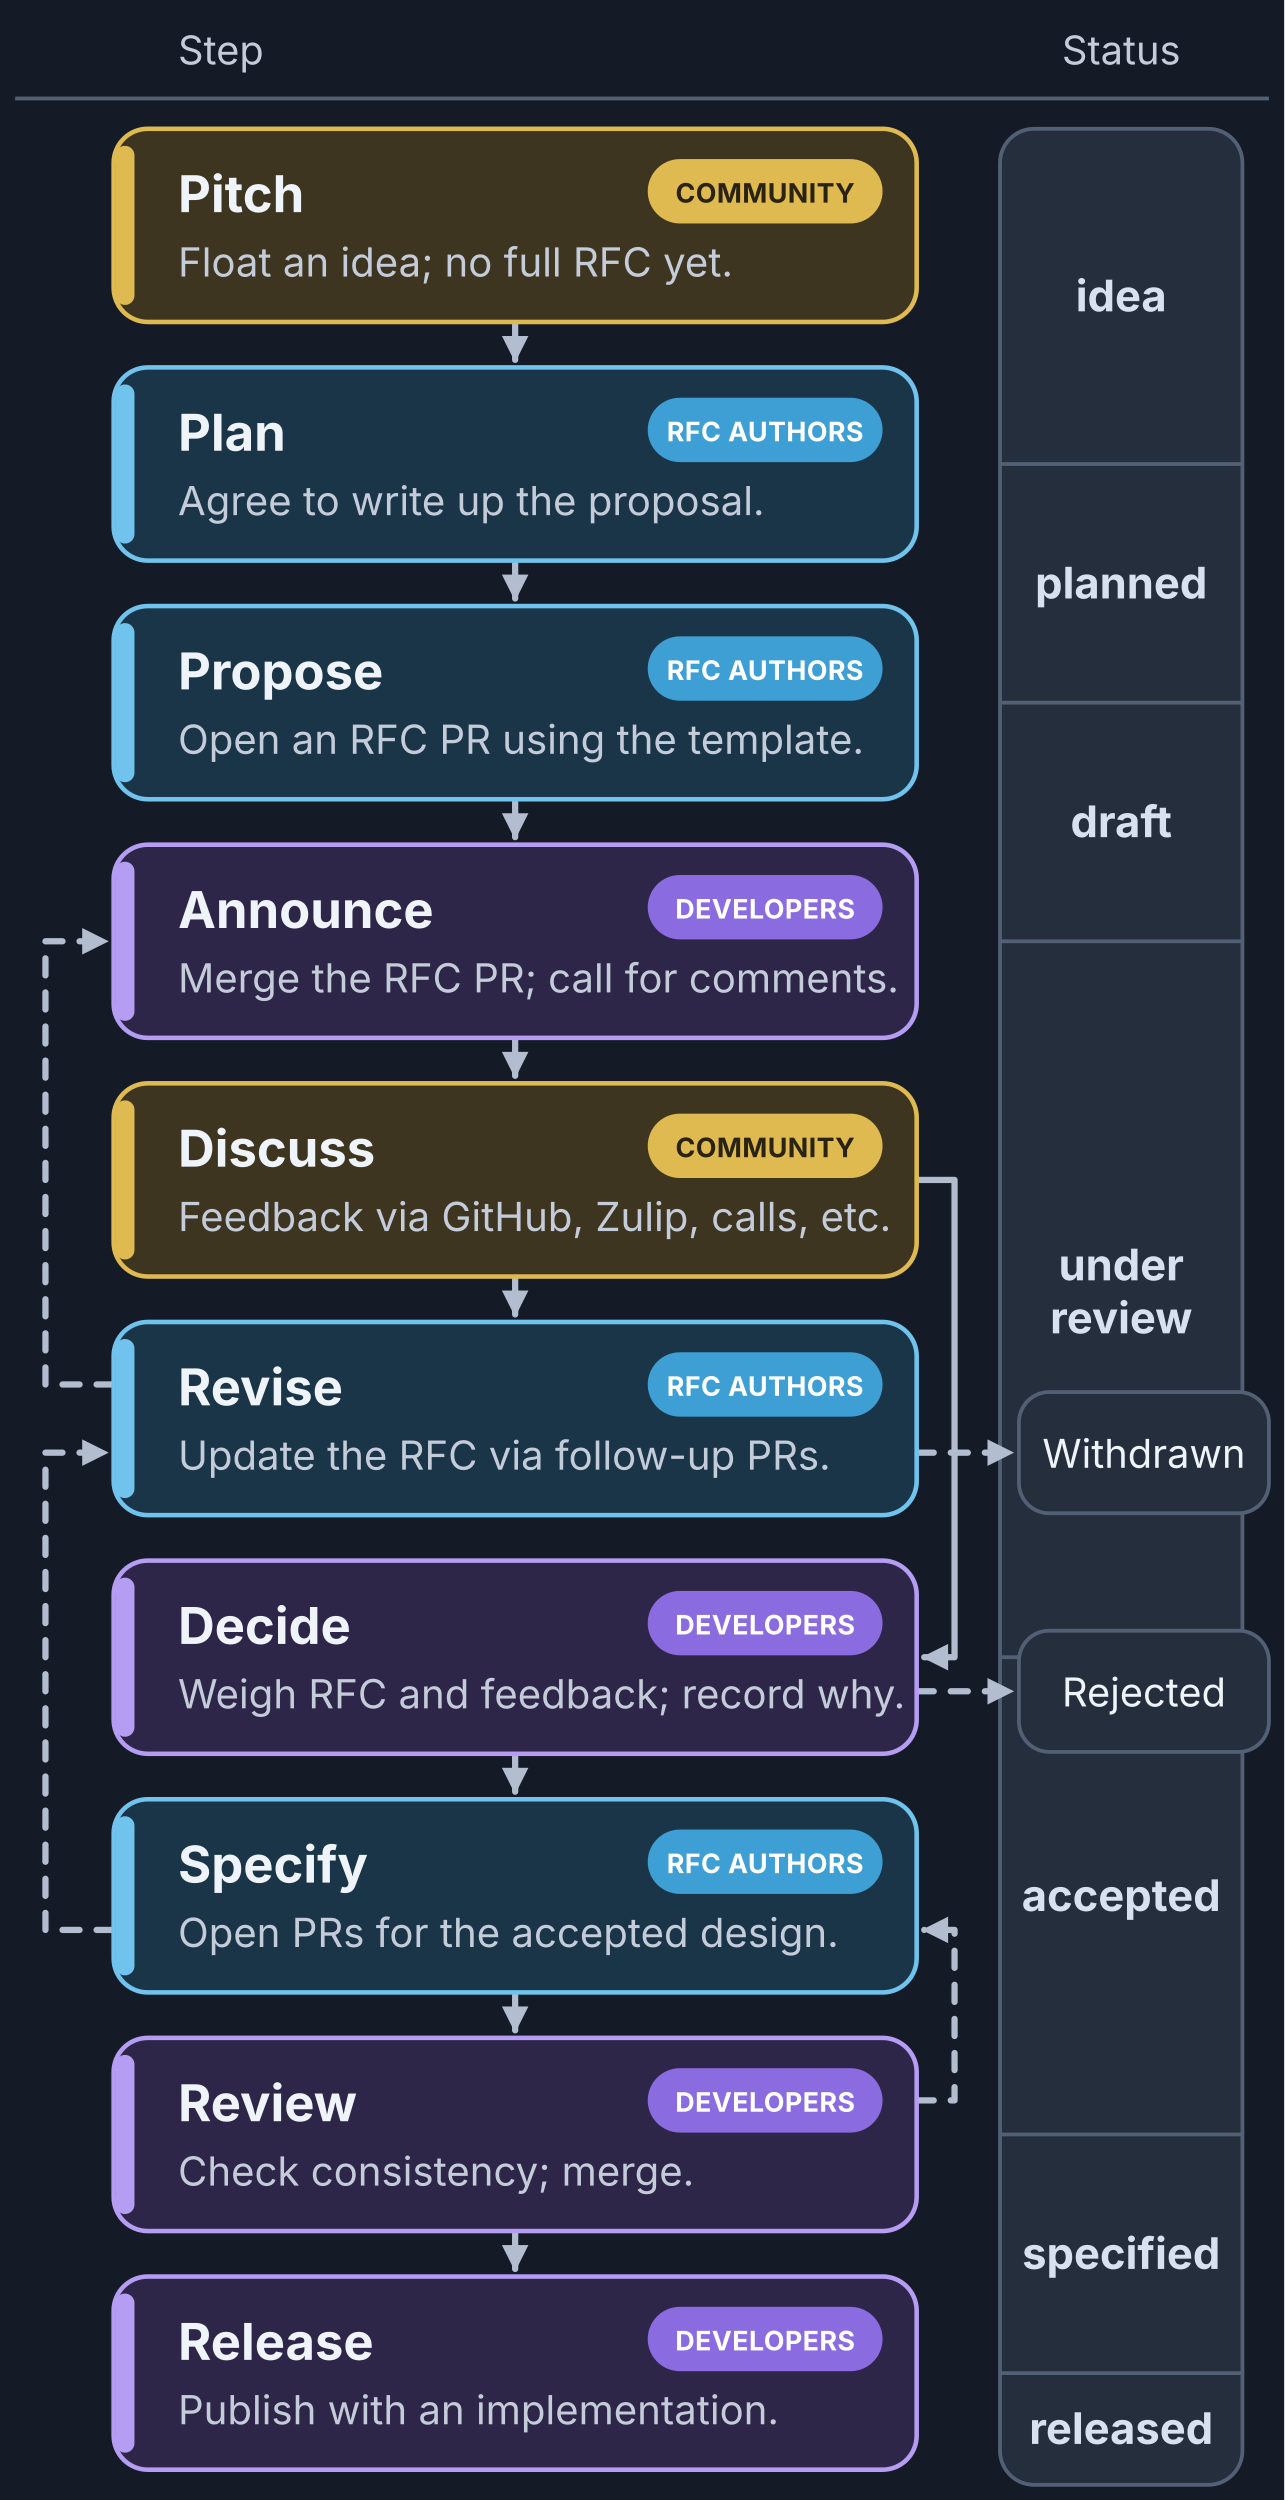
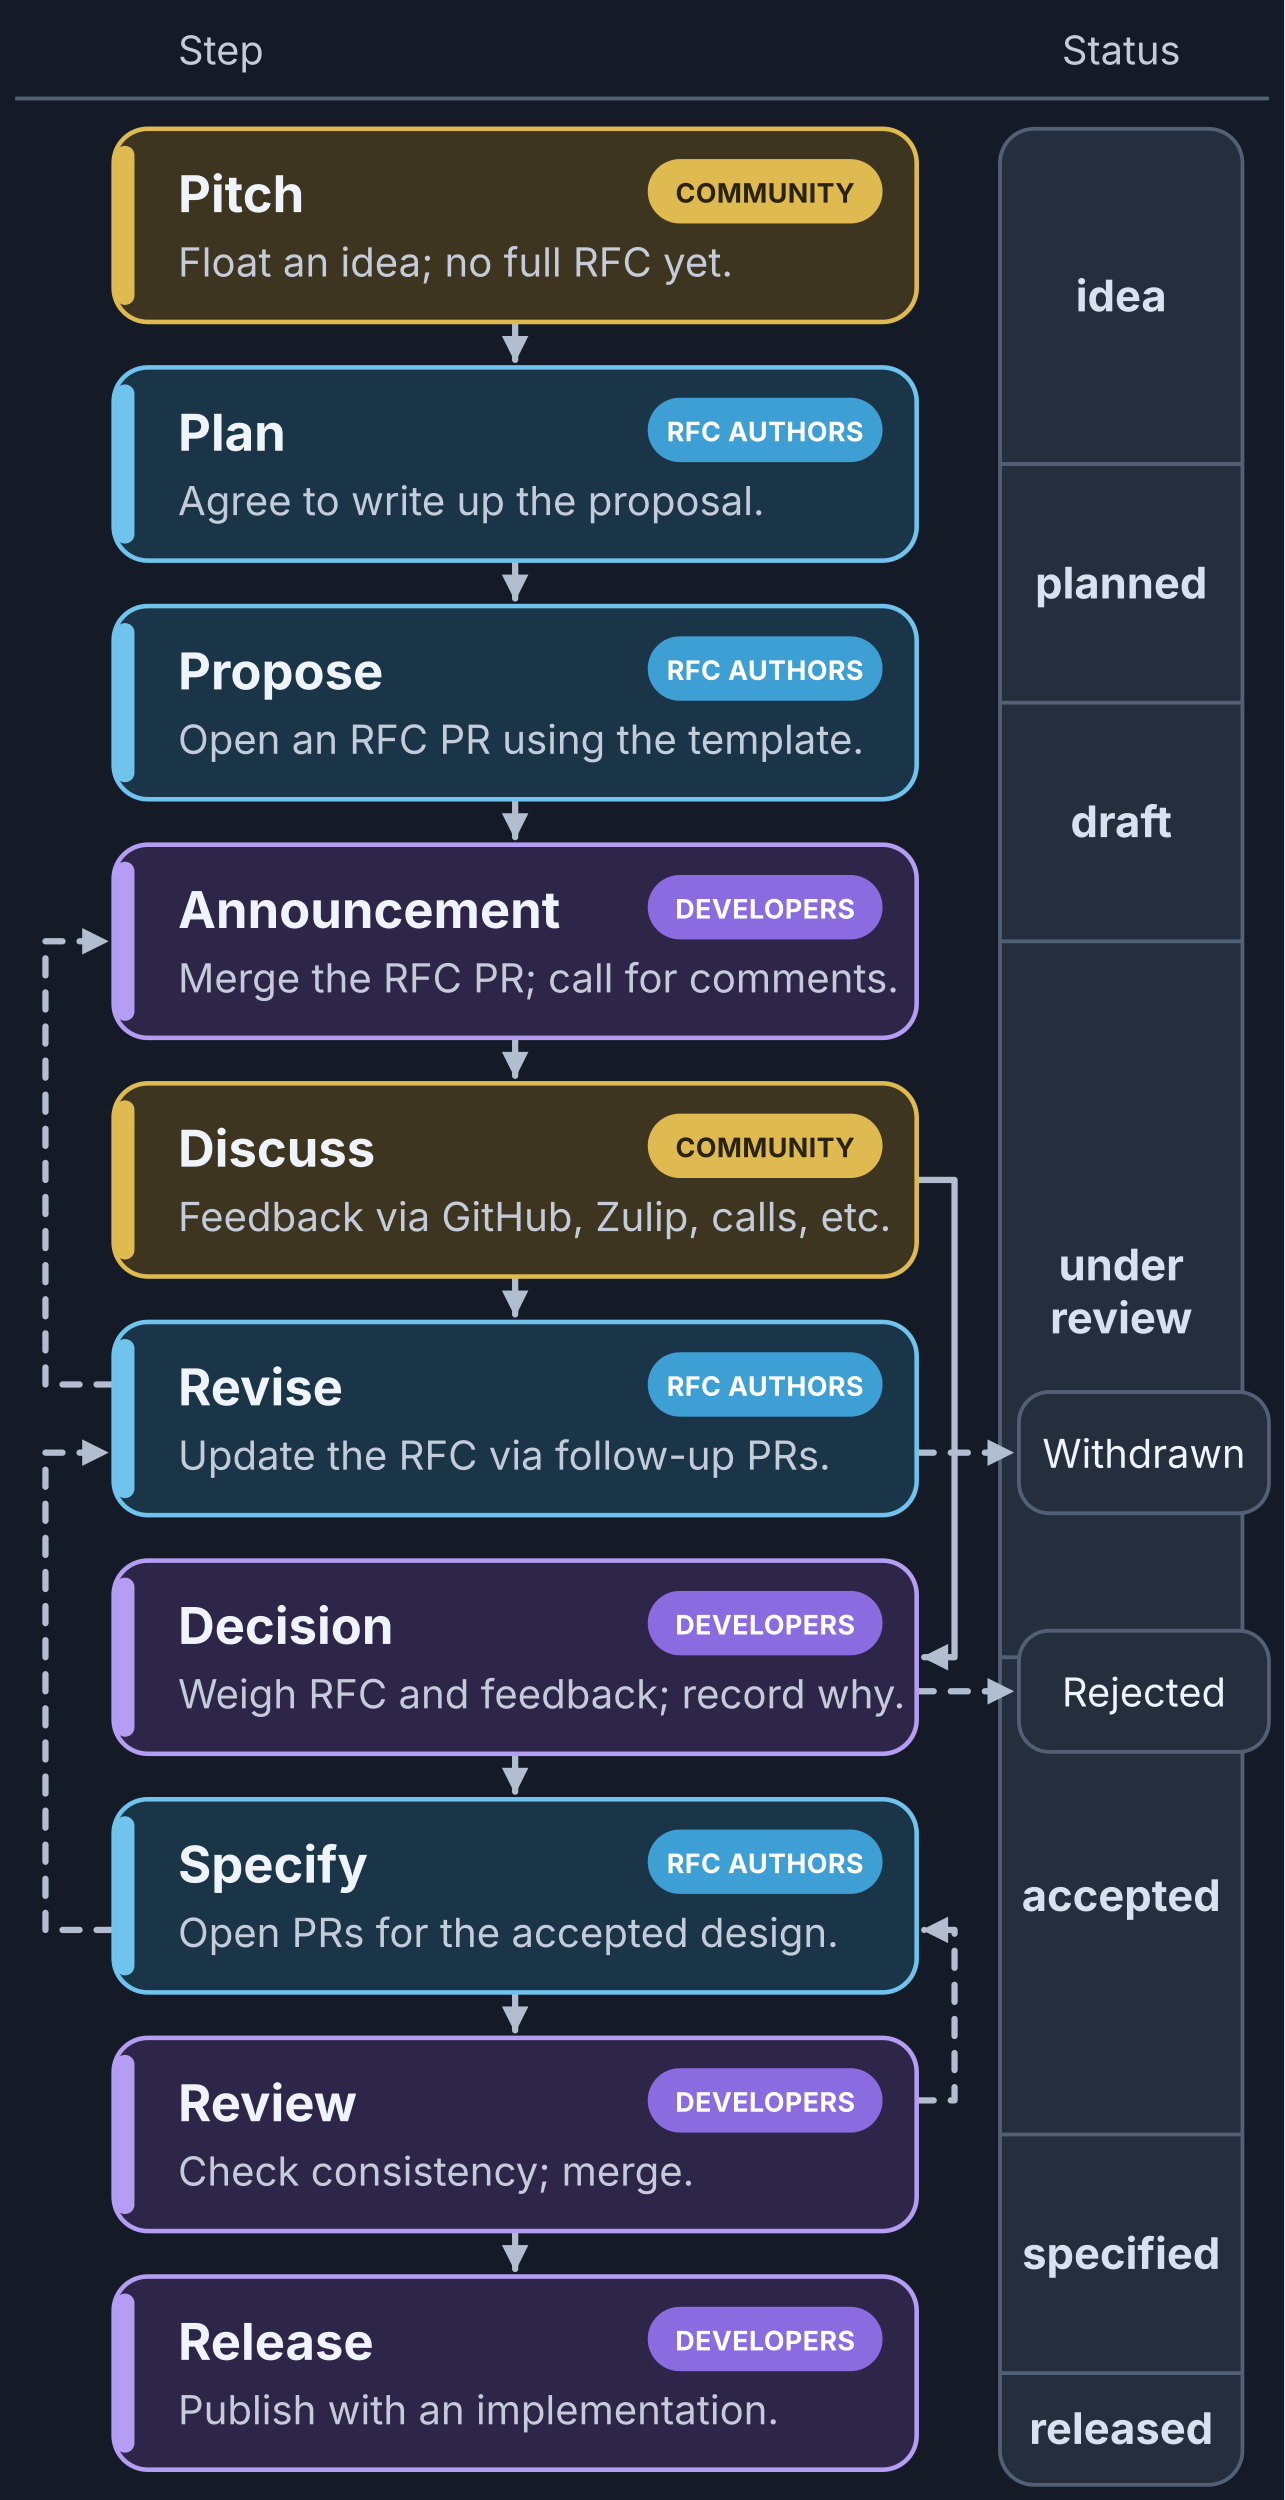
<svg xmlns="http://www.w3.org/2000/svg" width="339" height="660" viewBox="0 0 339 660" role="img" aria-labelledby="t d">
  <defs>
    <style>
.bg{fill:#fff} .ink{fill:#293341} .secondary{fill:#6a7585}
.h{font:700 13.4px system-ui,-apple-system,'Segoe UI',sans-serif} .body{font:10.6px system-ui,-apple-system,'Segoe UI',sans-serif}
.tag{font:700 7.1px system-ui,-apple-system,'Segoe UI',sans-serif;letter-spacing:.1px}
.small{font:10.5px system-ui,-apple-system,'Segoe UI',sans-serif}
.statustxt{font:700 11.5px system-ui,-apple-system,'Segoe UI',sans-serif;fill:#536277}
.line{stroke:#8c98aa;stroke-width:1.65;fill:none;stroke-linecap:round;stroke-linejoin:round}
.optional{stroke-dasharray:4.5 4.5}
.rail{fill:#f4f6f9;stroke:#d5dbe5;stroke-width:1}
.rule{stroke:#d5dbe5;stroke-width:1} .terminal{fill:#f4f6f9;stroke:#aab4c3;stroke-width:1}
.arrowhead{fill:#8c98aa}
.box-community{fill:#fff7df;stroke:#dcb33b}.acc-community{stroke:#dcb33b}.tagbg-community{fill:#e4bf55}.tagtx-community{fill:#493c15}.box-authors{fill:#e8f5fc;stroke:#3598ca}.acc-authors{stroke:#3598ca}.tagbg-authors{fill:#3598ca}.tagtx-authors{fill:#ffffff}.box-developers{fill:#f2edfd;stroke:#8462d5}.acc-developers{stroke:#8462d5}.tagbg-developers{fill:#8462d5}.tagtx-developers{fill:#ffffff}
.bg{fill:#141a26}.ink{fill:#eff3fa}.secondary{fill:#c4ccda}.statustxt{fill:#d8e1ef}.line{stroke:#b2bed0}.arrowhead{fill:#b2bed0}.rail,.terminal{fill:#252e3d;stroke:#526075}.rule{stroke:#526075}
.box-community{fill:#3d3520;stroke:#dfba50}.acc-community{stroke:#dfba50}.tagbg-community{fill:#dfba50}.tagtx-community{fill:#2a2312}.box-authors{fill:#1b3548;stroke:#6fc3ed}.acc-authors{stroke:#6fc3ed}.tagbg-authors{fill:#3d9fd4}.tagtx-authors{fill:#ffffff}.box-developers{fill:#2e2648;stroke:#b59df3}.acc-developers{stroke:#b59df3}.tagbg-developers{fill:#8a6be0}.tagtx-developers{fill:#ffffff}
</style>
    <marker id="arrow" markerWidth="7" markerHeight="7" refX="6.3" refY="3.5" orient="auto" markerUnits="userSpaceOnUse">
      <path class="arrowhead" d="M0 0 L7 3.5 L0 7 Z" />
    </marker>
  </defs>
  <rect class="bg" width="339" height="660" />
  <text class="small secondary" x="47" y="17">Step</text>
  <text class="small secondary" x="296.0" y="17" text-anchor="middle">Status</text>
  <path class="rule" d="M4 26 H335" />
  <rect class="rail" x="264" y="34" width="64" height="622" rx="9" />
  <text class="statustxt" x="296.0" y="82.2" text-anchor="middle">idea</text>
  <path class="rule" d="M264 122.5 H328" />
  <text class="statustxt" x="296.0" y="158.0" text-anchor="middle">planned</text>
  <path class="rule" d="M264 185.5 H328" />
  <text class="statustxt" x="296.0" y="221.0" text-anchor="middle">draft</text>
  <path class="rule" d="M264 248.5 H328" />
  <text class="statustxt" x="296.0" y="338.0" text-anchor="middle">under</text>
  <text class="statustxt" x="296.0" y="352.0" text-anchor="middle">review</text>
  <path class="rule" d="M264 437.5 H328" />
  <text class="statustxt" x="296.0" y="504.5" text-anchor="middle">accepted</text>
  <path class="rule" d="M264 563.5 H328" />
  <text class="statustxt" x="296.0" y="599.0" text-anchor="middle">specified</text>
  <path class="rule" d="M264 626.5 H328" />
  <text class="statustxt" x="296.0" y="645.2" text-anchor="middle">released</text>
  <path class="line" d="M136.0 85.0 V95.0" marker-end="url(#arrow)" />
  <path class="line" d="M136.0 148.0 V158.0" marker-end="url(#arrow)" />
  <path class="line" d="M136.0 211.0 V221.0" marker-end="url(#arrow)" />
  <path class="line" d="M136.0 274.0 V284.0" marker-end="url(#arrow)" />
  <path class="line" d="M136.0 463.0 V473.0" marker-end="url(#arrow)" />
  <path class="line" d="M136.0 526.0 V536.0" marker-end="url(#arrow)" />
  <path class="line" d="M136.0 589.0 V599.0" marker-end="url(#arrow)" />
  <path class="line" d="M242 311.5 H252 V437.5 H244" marker-end="url(#arrow)" />
  <path class="line optional" d="M136.0 337.0 V347.0" marker-end="url(#arrow)" />
  <path class="line optional" d="M30 365.5 H12 V248.5 H28" marker-end="url(#arrow)" />
  <path class="line optional" d="M30 509.5 H12 V383.5 H28" marker-end="url(#arrow)" />
  <path class="line optional" d="M242 554.5 H252 V509.5 H244" marker-end="url(#arrow)" />
  <path class="line optional" d="M242 383.5 H267" marker-end="url(#arrow)" />
  <rect class="terminal" x="269" y="367.5" width="66" height="32" rx="8" />
  <text class="small ink" x="302.0" y="387.5" text-anchor="middle">Withdrawn</text>
  <path class="line optional" d="M242 446.5 H267" marker-end="url(#arrow)" />
  <rect class="terminal" x="269" y="430.5" width="66" height="32" rx="8" />
  <text class="small ink" x="302.0" y="450.5" text-anchor="middle">Rejected</text>
  <g id="idea">
    <rect class="box-community" x="30" y="34.0" width="212" height="51" rx="9" stroke-width="1.2" />
    <path class="acc-community" d="M33 41.0 V78.0" stroke-width="5" stroke-linecap="round" />
    <text x="47" y="56.0" class="h ink">Pitch</text>
    <text x="47" y="73.0" class="body secondary">Float an idea; no full RFC yet.</text>
    <rect class="tagbg-community" x="171" y="42.0" width="62" height="17" rx="8.5" />
    <text class="tag tagtx-community" x="202.0" y="53.5" text-anchor="middle">COMMUNITY</text>
  </g>
  <g id="plan">
    <rect class="box-authors" x="30" y="97.0" width="212" height="51" rx="9" stroke-width="1.2" />
    <path class="acc-authors" d="M33 104.0 V141.0" stroke-width="5" stroke-linecap="round" />
    <text x="47" y="119.0" class="h ink">Plan</text>
    <text x="47" y="136.0" class="body secondary">Agree to write up the proposal.</text>
    <rect class="tagbg-authors" x="171" y="105.0" width="62" height="17" rx="8.5" />
    <text class="tag tagtx-authors" x="202.0" y="116.5" text-anchor="middle">RFC AUTHORS</text>
  </g>
  <g id="propose">
    <rect class="box-authors" x="30" y="160.0" width="212" height="51" rx="9" stroke-width="1.2" />
    <path class="acc-authors" d="M33 167.0 V204.0" stroke-width="5" stroke-linecap="round" />
    <text x="47" y="182.0" class="h ink">Propose</text>
    <text x="47" y="199.0" class="body secondary">Open an RFC PR using the template.</text>
    <rect class="tagbg-authors" x="171" y="168.0" width="62" height="17" rx="8.5" />
    <text class="tag tagtx-authors" x="202.0" y="179.5" text-anchor="middle">RFC AUTHORS</text>
  </g>
  <g id="publish">
    <rect class="box-developers" x="30" y="223.0" width="212" height="51" rx="9" stroke-width="1.2" />
    <path class="acc-developers" d="M33 230.0 V267.0" stroke-width="5" stroke-linecap="round" />
-     <text x="47" y="245.0" class="h ink">Announce</text>
+     <text x="47" y="245.0" class="h ink">Announcement</text>
    <text x="47" y="262.0" class="body secondary">Merge the RFC PR; call for comments.</text>
    <rect class="tagbg-developers" x="171" y="231.0" width="62" height="17" rx="8.5" />
    <text class="tag tagtx-developers" x="202.0" y="242.5" text-anchor="middle">DEVELOPERS</text>
  </g>
  <g id="discuss">
    <rect class="box-community" x="30" y="286.0" width="212" height="51" rx="9" stroke-width="1.2" />
    <path class="acc-community" d="M33 293.0 V330.0" stroke-width="5" stroke-linecap="round" />
    <text x="47" y="308.0" class="h ink">Discuss</text>
    <text x="47" y="325.0" class="body secondary">Feedback via GitHub, Zulip, calls, etc.</text>
    <rect class="tagbg-community" x="171" y="294.0" width="62" height="17" rx="8.5" />
    <text class="tag tagtx-community" x="202.0" y="305.5" text-anchor="middle">COMMUNITY</text>
  </g>
  <g id="revise">
    <rect class="box-authors" x="30" y="349.0" width="212" height="51" rx="9" stroke-width="1.2" />
    <path class="acc-authors" d="M33 356.0 V393.0" stroke-width="5" stroke-linecap="round" />
    <text x="47" y="371.0" class="h ink">Revise</text>
    <text x="47" y="388.0" class="body secondary">Update the RFC via follow-up PRs.</text>
    <rect class="tagbg-authors" x="171" y="357.0" width="62" height="17" rx="8.5" />
    <text class="tag tagtx-authors" x="202.0" y="368.5" text-anchor="middle">RFC AUTHORS</text>
  </g>
  <g id="decide">
    <rect class="box-developers" x="30" y="412.0" width="212" height="51" rx="9" stroke-width="1.2" />
    <path class="acc-developers" d="M33 419.0 V456.0" stroke-width="5" stroke-linecap="round" />
-     <text x="47" y="434.0" class="h ink">Decide</text>
+     <text x="47" y="434.0" class="h ink">Decision</text>
    <text x="47" y="451.0" class="body secondary">Weigh RFC and feedback; record why.</text>
    <rect class="tagbg-developers" x="171" y="420.0" width="62" height="17" rx="8.5" />
    <text class="tag tagtx-developers" x="202.0" y="431.5" text-anchor="middle">DEVELOPERS</text>
  </g>
  <g id="prepare">
    <rect class="box-authors" x="30" y="475.0" width="212" height="51" rx="9" stroke-width="1.2" />
    <path class="acc-authors" d="M33 482.0 V519.0" stroke-width="5" stroke-linecap="round" />
    <text x="47" y="497.0" class="h ink">Specify</text>
    <text x="47" y="514.0" class="body secondary">Open PRs for the accepted design.</text>
    <rect class="tagbg-authors" x="171" y="483.0" width="62" height="17" rx="8.5" />
    <text class="tag tagtx-authors" x="202.0" y="494.5" text-anchor="middle">RFC AUTHORS</text>
  </g>
  <g id="merge">
    <rect class="box-developers" x="30" y="538.0" width="212" height="51" rx="9" stroke-width="1.2" />
    <path class="acc-developers" d="M33 545.0 V582.0" stroke-width="5" stroke-linecap="round" />
    <text x="47" y="560.0" class="h ink">Review</text>
    <text x="47" y="577.0" class="body secondary">Check consistency; merge.</text>
    <rect class="tagbg-developers" x="171" y="546.0" width="62" height="17" rx="8.5" />
    <text class="tag tagtx-developers" x="202.0" y="557.5" text-anchor="middle">DEVELOPERS</text>
  </g>
  <g id="release">
    <rect class="box-developers" x="30" y="601.0" width="212" height="51" rx="9" stroke-width="1.2" />
    <path class="acc-developers" d="M33 608.0 V645.0" stroke-width="5" stroke-linecap="round" />
    <text x="47" y="623.0" class="h ink">Release</text>
    <text x="47" y="640.0" class="body secondary">Publish with an implementation.</text>
    <rect class="tagbg-developers" x="171" y="609.0" width="62" height="17" rx="8.5" />
    <text class="tag tagtx-developers" x="202.0" y="620.5" text-anchor="middle">DEVELOPERS</text>
  </g>
</svg>
